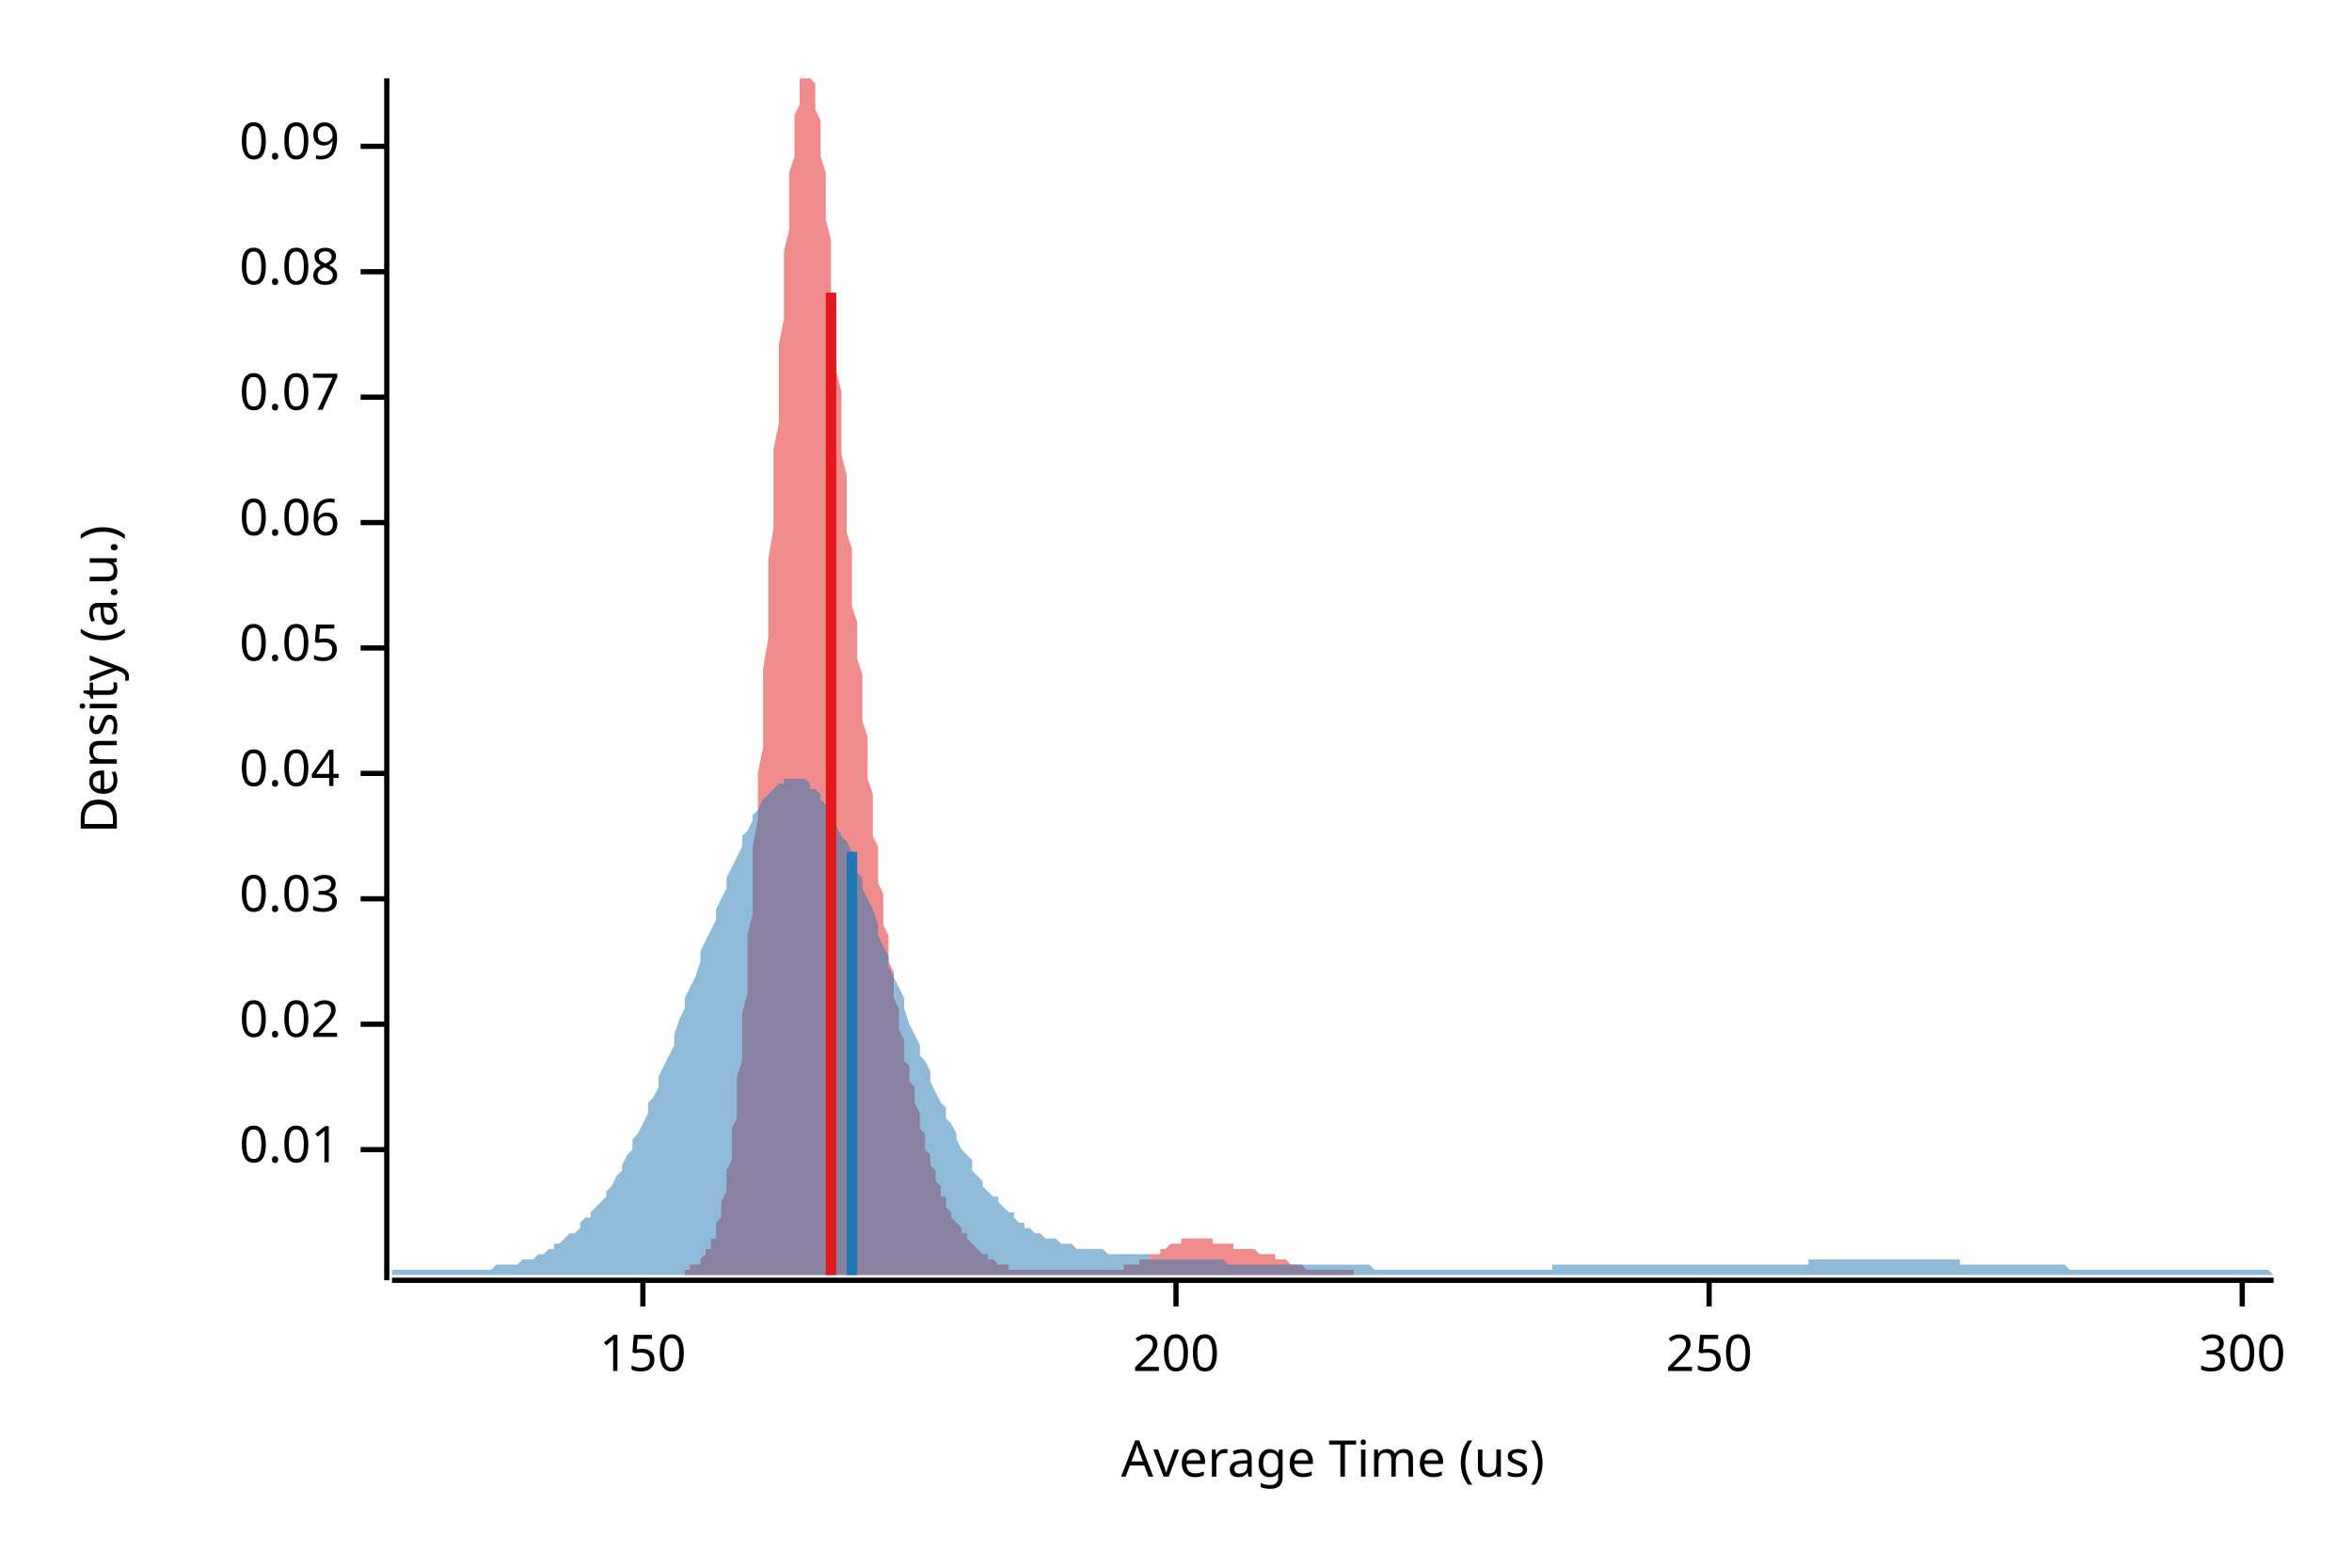
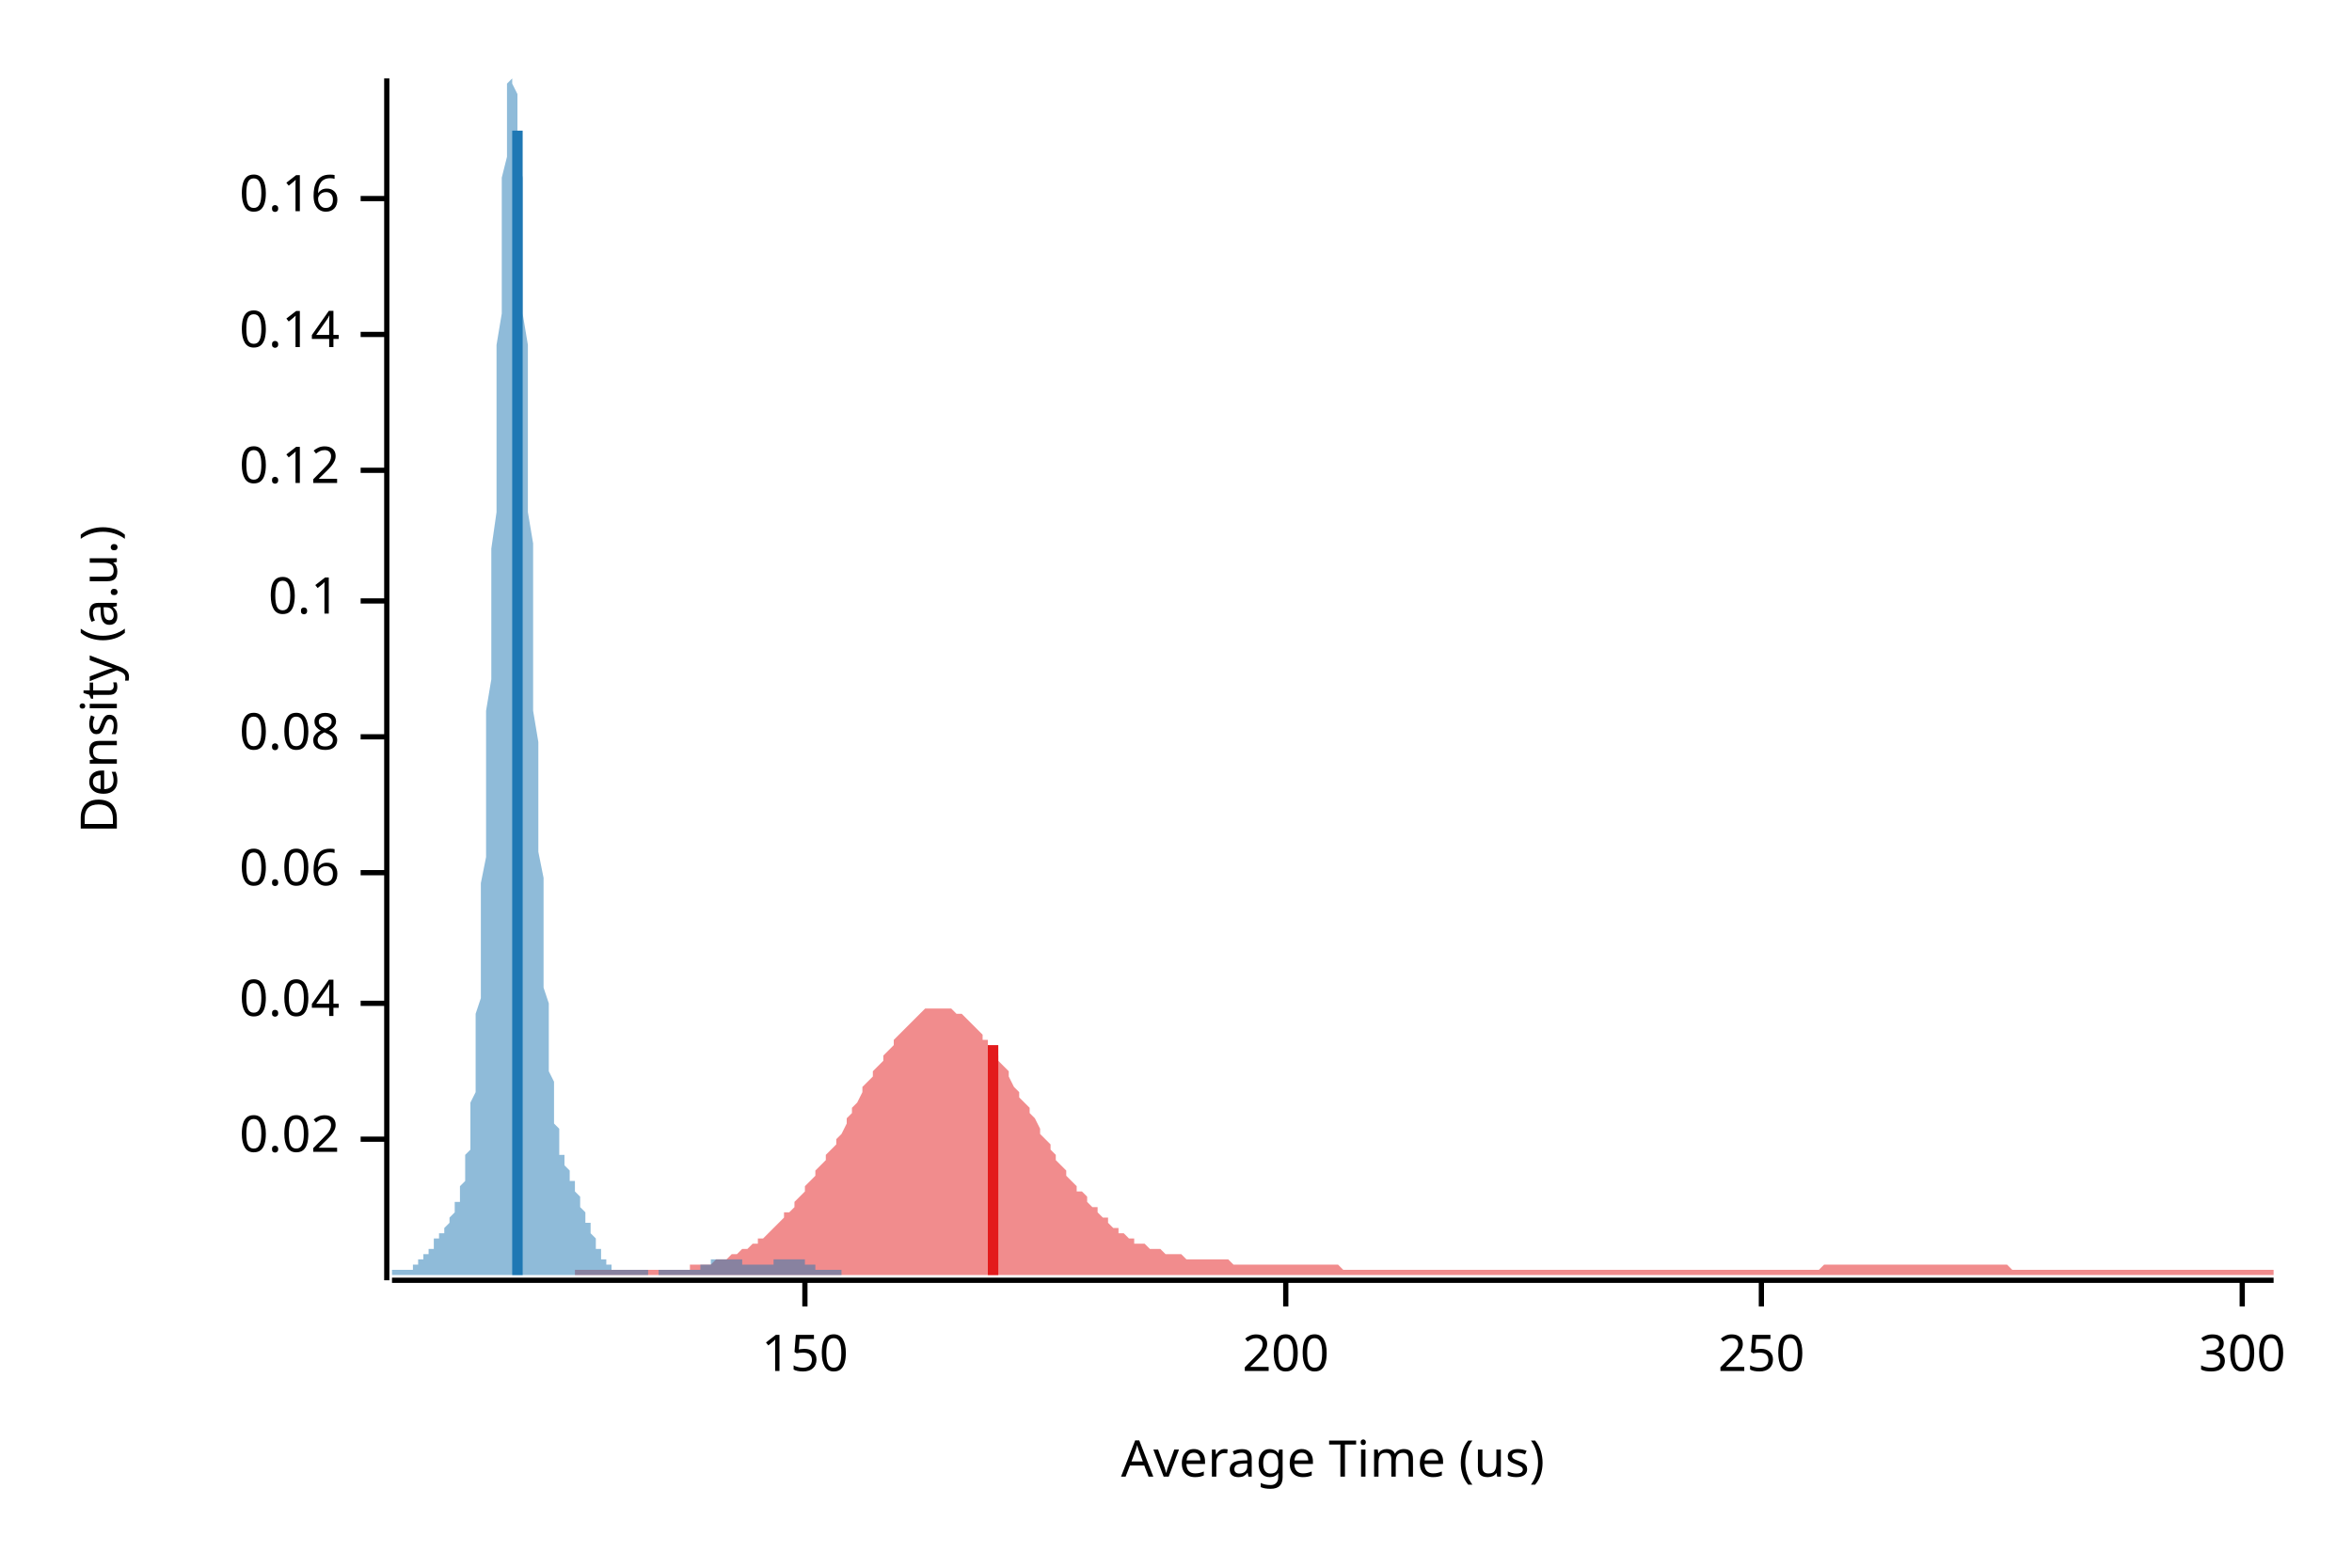
<svg xmlns="http://www.w3.org/2000/svg" width="450" height="300">
  <text x="15" y="130" dy="0.76em" text-anchor="middle" font-family="sans-serif" font-size="9.677" opacity="1" fill="#000000" transform="rotate(270, 15, 130)">
Density (a.u.)
</text>
  <text x="255" y="285" dy="-0.5ex" text-anchor="middle" font-family="sans-serif" font-size="9.677" opacity="1" fill="#000000">
Average Time (us)
</text>
  <polyline fill="none" opacity="1" stroke="#000000" stroke-width="1" points="74,15 74,245 " />
-   <text x="65" y="220" dy="0.5ex" text-anchor="end" font-family="sans-serif" font-size="9.677" opacity="1" fill="#000000">
- 0.01
- </text>
-   <polyline fill="none" opacity="1" stroke="#000000" stroke-width="1" points="69,220 74,220 " />
-   <text x="65" y="196" dy="0.5ex" text-anchor="end" font-family="sans-serif" font-size="9.677" opacity="1" fill="#000000">
+   <text x="65" y="218" dy="0.5ex" text-anchor="end" font-family="sans-serif" font-size="9.677" opacity="1" fill="#000000">
0.02
</text>
-   <polyline fill="none" opacity="1" stroke="#000000" stroke-width="1" points="69,196 74,196 " />
-   <text x="65" y="172" dy="0.5ex" text-anchor="end" font-family="sans-serif" font-size="9.677" opacity="1" fill="#000000">
- 0.03
- </text>
-   <polyline fill="none" opacity="1" stroke="#000000" stroke-width="1" points="69,172 74,172 " />
-   <text x="65" y="148" dy="0.5ex" text-anchor="end" font-family="sans-serif" font-size="9.677" opacity="1" fill="#000000">
+   <polyline fill="none" opacity="1" stroke="#000000" stroke-width="1" points="69,218 74,218 " />
+   <text x="65" y="192" dy="0.5ex" text-anchor="end" font-family="sans-serif" font-size="9.677" opacity="1" fill="#000000">
0.04
</text>
-   <polyline fill="none" opacity="1" stroke="#000000" stroke-width="1" points="69,148 74,148 " />
-   <text x="65" y="124" dy="0.5ex" text-anchor="end" font-family="sans-serif" font-size="9.677" opacity="1" fill="#000000">
- 0.05
- </text>
-   <polyline fill="none" opacity="1" stroke="#000000" stroke-width="1" points="69,124 74,124 " />
-   <text x="65" y="100" dy="0.5ex" text-anchor="end" font-family="sans-serif" font-size="9.677" opacity="1" fill="#000000">
+   <polyline fill="none" opacity="1" stroke="#000000" stroke-width="1" points="69,192 74,192 " />
+   <text x="65" y="167" dy="0.5ex" text-anchor="end" font-family="sans-serif" font-size="9.677" opacity="1" fill="#000000">
0.06
</text>
-   <polyline fill="none" opacity="1" stroke="#000000" stroke-width="1" points="69,100 74,100 " />
-   <text x="65" y="76" dy="0.5ex" text-anchor="end" font-family="sans-serif" font-size="9.677" opacity="1" fill="#000000">
- 0.07
- </text>
-   <polyline fill="none" opacity="1" stroke="#000000" stroke-width="1" points="69,76 74,76 " />
-   <text x="65" y="52" dy="0.5ex" text-anchor="end" font-family="sans-serif" font-size="9.677" opacity="1" fill="#000000">
+   <polyline fill="none" opacity="1" stroke="#000000" stroke-width="1" points="69,167 74,167 " />
+   <text x="65" y="141" dy="0.5ex" text-anchor="end" font-family="sans-serif" font-size="9.677" opacity="1" fill="#000000">
0.08
</text>
-   <polyline fill="none" opacity="1" stroke="#000000" stroke-width="1" points="69,52 74,52 " />
-   <text x="65" y="28" dy="0.5ex" text-anchor="end" font-family="sans-serif" font-size="9.677" opacity="1" fill="#000000">
- 0.09
+   <polyline fill="none" opacity="1" stroke="#000000" stroke-width="1" points="69,141 74,141 " />
+   <text x="65" y="115" dy="0.5ex" text-anchor="end" font-family="sans-serif" font-size="9.677" opacity="1" fill="#000000">
+ 0.1
</text>
-   <polyline fill="none" opacity="1" stroke="#000000" stroke-width="1" points="69,28 74,28 " />
+   <polyline fill="none" opacity="1" stroke="#000000" stroke-width="1" points="69,115 74,115 " />
+   <text x="65" y="90" dy="0.5ex" text-anchor="end" font-family="sans-serif" font-size="9.677" opacity="1" fill="#000000">
+ 0.12
+ </text>
+   <polyline fill="none" opacity="1" stroke="#000000" stroke-width="1" points="69,90 74,90 " />
+   <text x="65" y="64" dy="0.5ex" text-anchor="end" font-family="sans-serif" font-size="9.677" opacity="1" fill="#000000">
+ 0.14
+ </text>
+   <polyline fill="none" opacity="1" stroke="#000000" stroke-width="1" points="69,64 74,64 " />
+   <text x="65" y="38" dy="0.5ex" text-anchor="end" font-family="sans-serif" font-size="9.677" opacity="1" fill="#000000">
+ 0.16
+ </text>
+   <polyline fill="none" opacity="1" stroke="#000000" stroke-width="1" points="69,38 74,38 " />
  <polyline fill="none" opacity="1" stroke="#000000" stroke-width="1" points="75,245 435,245 " />
-   <text x="123" y="255" dy="0.76em" text-anchor="middle" font-family="sans-serif" font-size="9.677" opacity="1" fill="#000000">
+   <text x="154" y="255" dy="0.76em" text-anchor="middle" font-family="sans-serif" font-size="9.677" opacity="1" fill="#000000">
150
</text>
-   <polyline fill="none" opacity="1" stroke="#000000" stroke-width="1" points="123,245 123,250 " />
-   <text x="225" y="255" dy="0.76em" text-anchor="middle" font-family="sans-serif" font-size="9.677" opacity="1" fill="#000000">
+   <polyline fill="none" opacity="1" stroke="#000000" stroke-width="1" points="154,245 154,250 " />
+   <text x="246" y="255" dy="0.76em" text-anchor="middle" font-family="sans-serif" font-size="9.677" opacity="1" fill="#000000">
200
</text>
-   <polyline fill="none" opacity="1" stroke="#000000" stroke-width="1" points="225,245 225,250 " />
-   <text x="327" y="255" dy="0.76em" text-anchor="middle" font-family="sans-serif" font-size="9.677" opacity="1" fill="#000000">
+   <polyline fill="none" opacity="1" stroke="#000000" stroke-width="1" points="246,245 246,250 " />
+   <text x="337" y="255" dy="0.76em" text-anchor="middle" font-family="sans-serif" font-size="9.677" opacity="1" fill="#000000">
250
</text>
-   <polyline fill="none" opacity="1" stroke="#000000" stroke-width="1" points="327,245 327,250 " />
+   <polyline fill="none" opacity="1" stroke="#000000" stroke-width="1" points="337,245 337,250 " />
  <text x="429" y="255" dy="0.76em" text-anchor="middle" font-family="sans-serif" font-size="9.677" opacity="1" fill="#000000">
300
</text>
  <polyline fill="none" opacity="1" stroke="#000000" stroke-width="1" points="429,245 429,250 " />
-   <polygon opacity="0.5" fill="#E31A1C" points="131,243 131,243 131,243 131,243 132,243 132,243 132,243 132,242 133,242 133,242 133,242 133,242 134,242 134,241 134,241 134,241 135,240 135,240 135,239 136,239 136,238 136,238 136,237 137,237 137,236 137,235 137,234 138,233 138,232 138,231 138,230 139,228 139,227 139,225 139,224 140,222 140,220 140,218 140,216 141,214 141,211 141,209 141,206 142,203 142,200 142,197 142,194 143,190 143,187 143,183 143,179 144,175 144,171 144,166 144,162 145,157 145,153 145,148 146,143 146,138 146,133 146,128 147,122 147,117 147,112 147,107 148,101 148,96 148,91 148,86 149,81 149,75 149,71 149,66 150,61 150,56 150,52 150,48 151,44 151,40 151,36 151,33 152,30 152,27 152,24 152,22 153,20 153,18 153,17 153,15 154,15 154,15 154,15 155,15 155,15 155,15 155,15 156,16 156,17 156,19 156,21 157,23 157,25 157,27 157,30 158,33 158,36 158,39 158,42 159,46 159,49 159,53 159,56 160,60 160,64 160,68 160,71 161,75 161,79 161,83 161,87 162,91 162,94 162,98 162,102 163,105 163,109 163,113 163,116 164,119 164,123 164,126 165,129 165,132 165,135 165,138 166,141 166,144 166,147 166,149 167,152 167,155 167,157 167,160 168,162 168,164 168,166 168,169 169,171 169,173 169,175 169,177 170,179 170,181 170,182 170,184 171,186 171,188 171,189 171,191 172,193 172,194 172,196 172,197 173,199 173,200 173,201 173,203 174,204 174,205 174,207 175,208 175,209 175,210 175,211 176,213 176,214 176,215 176,216 177,217 177,218 177,219 177,220 178,221 178,221 178,222 178,223 179,224 179,225 179,225 179,226 180,227 180,228 180,228 180,229 181,229 181,230 181,231 181,231 182,232 182,232 182,233 182,233 183,234 183,234 183,234 184,235 184,235 184,236 184,236 185,236 185,237 185,237 185,237 186,238 186,238 186,238 186,238 187,239 187,239 187,239 187,239 188,240 188,240 188,240 188,240 189,240 189,241 189,241 189,241 190,241 190,241 190,241 190,241 191,242 191,242 191,242 191,242 192,242 192,242 192,242 192,242 193,242 193,243 193,243 194,243 194,243 194,243 194,243 195,243 195,243 195,243 195,243 196,243 196,243 196,243 196,243 197,243 197,243 197,243 197,243 198,243 198,243 198,243 198,243 199,243 199,243 199,243 199,243 200,243 200,243 200,243 200,243 201,243 201,243 201,243 201,243 202,243 202,243 202,243 203,243 203,243 203,243 203,243 204,243 204,243 204,243 204,243 205,243 205,243 205,243 205,243 206,243 206,243 206,243 206,243 207,243 207,243 207,243 207,243 208,243 208,243 208,243 208,243 209,243 209,243 209,243 209,243 210,243 210,243 210,243 210,243 211,243 211,243 211,243 211,243 212,243 212,243 212,243 213,243 213,243 213,243 213,243 214,243 214,243 214,243 214,243 215,243 215,243 215,243 215,242 216,242 216,242 216,242 216,242 217,242 217,242 217,242 217,242 218,242 218,241 218,241 218,241 219,241 219,241 219,241 219,241 220,241 220,240 220,240 220,240 221,240 221,240 221,240 222,240 222,239 222,239 222,239 223,239 223,239 223,239 223,239 224,238 224,238 224,238 224,238 225,238 225,238 225,238 225,238 226,238 226,238 226,237 226,237 227,237 227,237 227,237 227,237 228,237 228,237 228,237 228,237 229,237 229,237 229,237 229,237 230,237 230,237 230,237 230,237 231,237 231,237 231,237 232,237 232,238 232,238 232,238 233,238 233,238 233,238 233,238 234,238 234,238 234,238 234,238 235,238 235,238 235,238 235,238 236,238 236,238 236,239 236,239 237,239 237,239 237,239 237,239 238,239 238,239 238,239 238,239 239,239 239,239 239,239 239,239 240,239 240,239 240,239 241,240 241,240 241,240 241,240 242,240 242,240 242,240 242,240 243,240 243,240 243,240 243,240 244,240 244,241 244,241 244,241 245,241 245,241 245,241 245,241 246,241 246,241 246,241 246,241 247,242 247,242 247,242 247,242 248,242 248,242 248,242 248,242 249,242 249,242 249,242 249,242 250,243 250,243 250,243 251,243 251,243 251,243 251,243 252,243 252,243 252,243 252,243 253,243 253,243 253,243 253,243 254,243 254,243 254,243 254,243 255,243 255,243 255,243 255,243 256,243 256,243 256,243 256,243 257,243 257,243 257,243 257,243 258,243 258,243 258,243 258,243 259,243 259,244 131,244 " />
-   <polygon opacity="0.5" fill="#1F78B4" points="75,243 75,243 76,243 77,243 77,243 78,243 79,243 80,243 80,243 81,243 82,243 82,243 83,243 84,243 85,243 85,243 86,243 87,243 87,243 88,243 89,243 90,243 90,243 91,243 92,243 93,243 93,243 94,243 95,242 95,242 96,242 97,242 98,242 98,242 99,242 100,241 100,241 101,241 102,241 103,240 103,240 104,240 105,239 106,239 106,238 107,238 108,237 108,237 109,236 110,236 111,235 111,234 112,233 113,233 113,232 114,231 115,230 116,229 116,228 117,227 118,225 119,224 119,223 120,221 121,220 121,218 122,217 123,215 124,213 124,211 125,210 126,208 126,206 127,204 128,202 129,200 129,198 130,195 131,193 131,191 132,189 133,187 134,184 134,182 135,180 136,178 137,176 137,174 138,172 139,170 139,168 140,166 141,164 142,162 142,160 143,159 144,157 144,156 145,155 146,153 147,152 147,152 148,151 149,150 150,150 150,149 151,149 152,149 152,149 153,149 154,149 155,150 155,151 156,151 157,152 157,153 158,154 159,155 160,157 160,158 161,160 162,161 163,163 163,165 164,167 165,168 165,170 166,172 167,174 168,177 168,179 169,181 170,183 170,185 171,187 172,189 173,191 173,193 174,196 175,198 176,200 176,202 177,203 178,205 178,207 179,209 180,211 181,212 181,214 182,215 183,217 183,218 184,220 185,221 186,222 186,224 187,225 188,226 188,227 189,228 190,229 191,229 191,230 192,231 193,232 194,232 194,233 195,234 196,234 196,235 197,235 198,236 199,236 199,236 200,237 201,237 201,237 202,237 203,238 204,238 204,238 205,238 206,239 207,239 207,239 208,239 209,239 209,239 210,239 211,239 212,240 212,240 213,240 214,240 214,240 215,240 216,240 217,240 217,240 218,240 219,240 220,240 220,241 221,241 222,241 222,241 223,241 224,241 225,241 225,241 226,241 227,241 227,241 228,241 229,241 230,241 230,241 231,241 232,241 232,241 233,241 234,241 235,242 235,242 236,242 237,242 238,242 238,242 239,242 240,242 240,242 241,242 242,242 243,242 243,242 244,242 245,242 245,242 246,242 247,242 248,242 248,242 249,242 250,242 251,242 251,242 252,242 253,242 253,242 254,242 255,242 256,242 256,242 257,242 258,242 258,242 259,242 260,242 261,242 261,242 262,242 263,243 264,243 264,243 265,243 266,243 266,243 267,243 268,243 269,243 269,243 270,243 271,243 271,243 272,243 273,243 274,243 274,243 275,243 276,243 277,243 277,243 278,243 279,243 279,243 280,243 281,243 282,243 282,243 283,243 284,243 284,243 285,243 286,243 287,243 287,243 288,243 289,243 289,243 290,243 291,243 292,243 292,243 293,243 294,243 295,243 295,243 296,243 297,243 297,242 298,242 299,242 300,242 300,242 301,242 302,242 302,242 303,242 304,242 305,242 305,242 306,242 307,242 308,242 308,242 309,242 310,242 310,242 311,242 312,242 313,242 313,242 314,242 315,242 315,242 316,242 317,242 318,242 318,242 319,242 320,242 321,242 321,242 322,242 323,242 323,242 324,242 325,242 326,242 326,242 327,242 328,242 328,242 329,242 330,242 331,242 331,242 332,242 333,242 333,242 334,242 335,242 336,242 336,242 337,242 338,242 339,242 339,242 340,242 341,242 341,242 342,242 343,242 344,242 344,242 345,242 346,242 346,241 347,241 348,241 349,241 349,241 350,241 351,241 352,241 352,241 353,241 354,241 354,241 355,241 356,241 357,241 357,241 358,241 359,241 359,241 360,241 361,241 362,241 362,241 363,241 364,241 365,241 365,241 366,241 367,241 367,241 368,241 369,241 370,241 370,241 371,241 372,241 372,241 373,241 374,241 375,241 375,242 376,242 377,242 378,242 378,242 379,242 380,242 380,242 381,242 382,242 383,242 383,242 384,242 385,242 385,242 386,242 387,242 388,242 388,242 389,242 390,242 390,242 391,242 392,242 393,242 393,242 394,242 395,242 396,243 396,243 397,243 398,243 398,243 399,243 400,243 401,243 401,243 402,243 403,243 403,243 404,243 405,243 406,243 406,243 407,243 408,243 409,243 409,243 410,243 411,243 411,243 412,243 413,243 414,243 414,243 415,243 416,243 416,243 417,243 418,243 419,243 419,243 420,243 421,243 422,243 422,243 423,243 424,243 424,243 425,243 426,243 427,243 427,243 428,243 429,243 429,243 430,243 431,243 432,243 432,243 433,243 434,243 435,244 435,244 75,244 " />
-   <polyline fill="none" opacity="1" stroke="#E31A1C" stroke-width="2" points="159,244 159,56 " />
-   <polyline fill="none" opacity="1" stroke="#1F78B4" stroke-width="2" points="163,244 163,163 " />
+   <polygon opacity="0.5" fill="#E31A1C" points="110,243 111,243 111,243 112,243 113,243 113,243 114,243 115,243 115,243 116,243 117,243 117,243 118,243 119,243 119,243 120,243 121,243 121,243 122,243 123,243 123,243 124,243 124,243 125,243 126,243 126,243 127,243 128,243 128,243 129,243 130,243 130,243 131,243 132,243 132,242 133,242 134,242 134,242 135,242 136,242 136,242 137,241 137,241 138,241 139,241 139,241 140,240 141,240 141,240 142,239 143,239 143,239 144,238 145,238 145,237 146,237 147,236 147,236 148,235 149,234 149,234 150,233 150,232 151,232 152,231 152,230 153,229 154,228 154,227 155,226 156,225 156,224 157,223 158,222 158,221 159,220 160,219 160,218 161,217 162,215 162,214 163,213 163,212 164,211 165,209 165,208 166,207 167,206 167,205 168,204 169,203 169,202 170,201 171,200 171,199 172,198 173,197 173,197 174,196 175,195 175,195 176,194 176,194 177,193 178,193 178,193 179,193 180,193 180,193 181,193 182,193 182,193 183,194 184,194 184,194 185,195 186,196 186,196 187,197 188,198 188,199 189,199 189,200 190,201 191,202 191,203 192,204 193,205 193,206 194,208 195,209 195,210 196,211 197,212 197,213 198,214 199,216 199,217 200,218 201,219 201,220 202,221 202,222 203,223 204,224 204,225 205,226 206,227 206,228 207,228 208,229 208,230 209,231 210,231 210,232 211,233 212,233 212,234 213,235 214,235 214,236 215,236 215,236 216,237 217,237 217,238 218,238 219,238 219,238 220,239 221,239 221,239 222,239 223,240 223,240 224,240 225,240 225,240 226,240 227,241 227,241 228,241 228,241 229,241 230,241 230,241 231,241 232,241 232,241 233,241 234,241 234,241 235,241 236,242 236,242 237,242 238,242 238,242 239,242 240,242 240,242 241,242 241,242 242,242 243,242 243,242 244,242 245,242 245,242 246,242 247,242 247,242 248,242 249,242 249,242 250,242 251,242 251,242 252,242 253,242 253,242 254,242 254,242 255,242 256,242 256,242 257,243 258,243 258,243 259,243 260,243 260,243 261,243 262,243 262,243 263,243 264,243 264,243 265,243 266,243 266,243 267,243 267,243 268,243 269,243 269,243 270,243 271,243 271,243 272,243 273,243 273,243 274,243 275,243 275,243 276,243 277,243 277,243 278,243 279,243 279,243 280,243 280,243 281,243 282,243 282,243 283,243 284,243 284,243 285,243 286,243 286,243 287,243 288,243 288,243 289,243 290,243 290,243 291,243 292,243 292,243 293,243 293,243 294,243 295,243 295,243 296,243 297,243 297,243 298,243 299,243 299,243 300,243 301,243 301,243 302,243 303,243 303,243 304,243 305,243 305,243 306,243 306,243 307,243 308,243 308,243 309,243 310,243 310,243 311,243 312,243 312,243 313,243 314,243 314,243 315,243 316,243 316,243 317,243 318,243 318,243 319,243 319,243 320,243 321,243 321,243 322,243 323,243 323,243 324,243 325,243 325,243 326,243 327,243 327,243 328,243 329,243 329,243 330,243 331,243 331,243 332,243 332,243 333,243 334,243 334,243 335,243 336,243 336,243 337,243 338,243 338,243 339,243 340,243 340,243 341,243 342,243 342,243 343,243 344,243 344,243 345,243 345,243 346,243 347,243 347,243 348,243 349,242 349,242 350,242 351,242 351,242 352,242 353,242 353,242 354,242 355,242 355,242 356,242 357,242 357,242 358,242 358,242 359,242 360,242 360,242 361,242 362,242 362,242 363,242 364,242 364,242 365,242 366,242 366,242 367,242 368,242 368,242 369,242 370,242 370,242 371,242 371,242 372,242 373,242 373,242 374,242 375,242 375,242 376,242 377,242 377,242 378,242 379,242 379,242 380,242 381,242 381,242 382,242 383,242 383,242 384,242 384,242 385,243 386,243 386,243 387,243 388,243 388,243 389,243 390,243 390,243 391,243 392,243 392,243 393,243 394,243 394,243 395,243 396,243 396,243 397,243 397,243 398,243 399,243 399,243 400,243 401,243 401,243 402,243 403,243 403,243 404,243 405,243 405,243 406,243 407,243 407,243 408,243 409,243 409,243 410,243 410,243 411,243 412,243 412,243 413,243 414,243 414,243 415,243 416,243 416,243 417,243 418,243 418,243 419,243 420,243 420,243 421,243 422,243 422,243 423,243 423,243 424,243 425,243 425,243 426,243 427,243 427,243 428,243 429,243 429,243 430,243 431,243 431,243 432,243 433,243 433,243 434,243 435,243 435,244 110,244 " />
+   <polygon opacity="0.5" fill="#1F78B4" points="75,243 75,243 75,243 75,243 75,243 75,243 76,243 76,243 76,243 76,243 76,243 76,243 77,243 77,243 77,243 77,243 77,243 77,243 78,243 78,243 78,243 78,243 78,243 78,243 79,243 79,243 79,242 79,242 79,242 80,242 80,242 80,242 80,242 80,242 80,241 81,241 81,241 81,241 81,241 81,241 81,240 82,240 82,240 82,240 82,239 82,239 82,239 83,239 83,239 83,238 83,238 83,238 83,237 84,237 84,237 84,237 84,236 84,236 85,236 85,236 85,235 85,235 85,235 85,235 86,234 86,234 86,234 86,233 86,233 86,233 87,232 87,232 87,232 87,231 87,231 87,230 88,230 88,229 88,229 88,228 88,227 88,227 89,226 89,225 89,224 89,223 89,221 90,220 90,218 90,217 90,215 90,213 90,211 91,209 91,206 91,203 91,201 91,197 91,194 92,191 92,187 92,183 92,178 92,174 92,169 93,164 93,159 93,154 93,148 93,142 93,136 94,130 94,124 94,118 94,111 94,105 95,98 95,92 95,85 95,79 95,73 95,66 96,60 96,55 96,49 96,44 96,39 96,34 97,30 97,26 97,23 97,20 97,18 97,16 98,15 98,15 98,15 98,15 98,15 98,16 99,18 99,20 99,23 99,26 99,30 100,34 100,38 100,43 100,49 100,54 100,60 101,66 101,72 101,78 101,85 101,91 101,98 102,104 102,111 102,117 102,124 102,130 102,136 103,142 103,147 103,153 103,158 103,163 104,168 104,173 104,177 104,181 104,185 104,189 105,192 105,195 105,198 105,201 105,203 105,205 106,207 106,209 106,211 106,213 106,214 106,215 107,216 107,217 107,218 107,219 107,220 107,221 108,221 108,222 108,222 108,223 108,223 109,224 109,224 109,224 109,225 109,225 109,226 110,226 110,226 110,227 110,227 110,228 110,228 111,229 111,229 111,230 111,230 111,231 111,231 112,232 112,232 112,233 112,233 112,233 112,234 113,234 113,235 113,235 113,236 113,236 114,237 114,237 114,238 114,238 114,238 114,239 115,239 115,239 115,240 115,240 115,240 115,241 116,241 116,241 116,241 116,242 116,242 116,242 117,242 117,242 117,242 117,243 117,243 117,243 118,243 118,243 118,243 118,243 118,243 119,243 119,243 119,243 119,243 119,243 119,243 120,243 120,243 120,243 120,243 120,243 120,243 121,243 121,243 121,243 121,243 121,243 121,243 122,243 122,243 122,243 122,243 122,243 122,243 123,243 123,243 123,243 123,243 123,243 124,243 124,243 124,244 124,244 124,244 124,244 125,244 125,244 125,244 125,244 125,244 125,244 126,244 126,244 126,244 126,244 126,244 126,243 127,243 127,243 127,243 127,243 127,243 128,243 128,243 128,243 128,243 128,243 128,243 129,243 129,243 129,243 129,243 129,243 129,243 130,243 130,243 130,243 130,243 130,243 130,243 131,243 131,243 131,243 131,243 131,243 131,243 132,243 132,243 132,243 132,243 132,243 133,243 133,243 133,243 133,243 133,243 133,243 134,243 134,243 134,243 134,243 134,243 134,242 135,242 135,242 135,242 135,242 135,242 135,242 136,242 136,242 136,242 136,242 136,241 136,241 137,241 137,241 137,241 137,241 137,241 138,241 138,241 138,241 138,241 138,241 138,241 139,241 139,241 139,241 139,241 139,241 139,241 140,241 140,241 140,241 140,241 140,241 140,241 141,241 141,241 141,241 141,241 141,241 141,241 142,241 142,241 142,242 142,242 142,242 143,242 143,242 143,242 143,242 143,242 143,242 144,242 144,242 144,242 144,242 144,242 144,242 145,242 145,242 145,242 145,242 145,242 145,242 146,242 146,242 146,242 146,242 146,242 146,242 147,242 147,242 147,242 147,242 147,242 148,242 148,242 148,242 148,242 148,241 148,241 149,241 149,241 149,241 149,241 149,241 149,241 150,241 150,241 150,241 150,241 150,241 150,241 151,241 151,241 151,241 151,241 151,241 152,241 152,241 152,241 152,241 152,241 152,241 153,241 153,241 153,241 153,241 153,241 153,241 154,241 154,241 154,242 154,242 154,242 154,242 155,242 155,242 155,242 155,242 155,242 155,242 156,242 156,243 156,243 156,243 156,243 157,243 157,243 157,243 157,243 157,243 157,243 158,243 158,243 158,243 158,243 158,243 158,243 159,243 159,243 159,243 159,243 159,243 159,243 160,243 160,243 160,243 160,243 160,243 160,243 161,243 161,244 75,244 " />
+   <polyline fill="none" opacity="1" stroke="#E31A1C" stroke-width="2" points="190,244 190,200 " />
+   <polyline fill="none" opacity="1" stroke="#1F78B4" stroke-width="2" points="99,244 99,25 " />
</svg>
